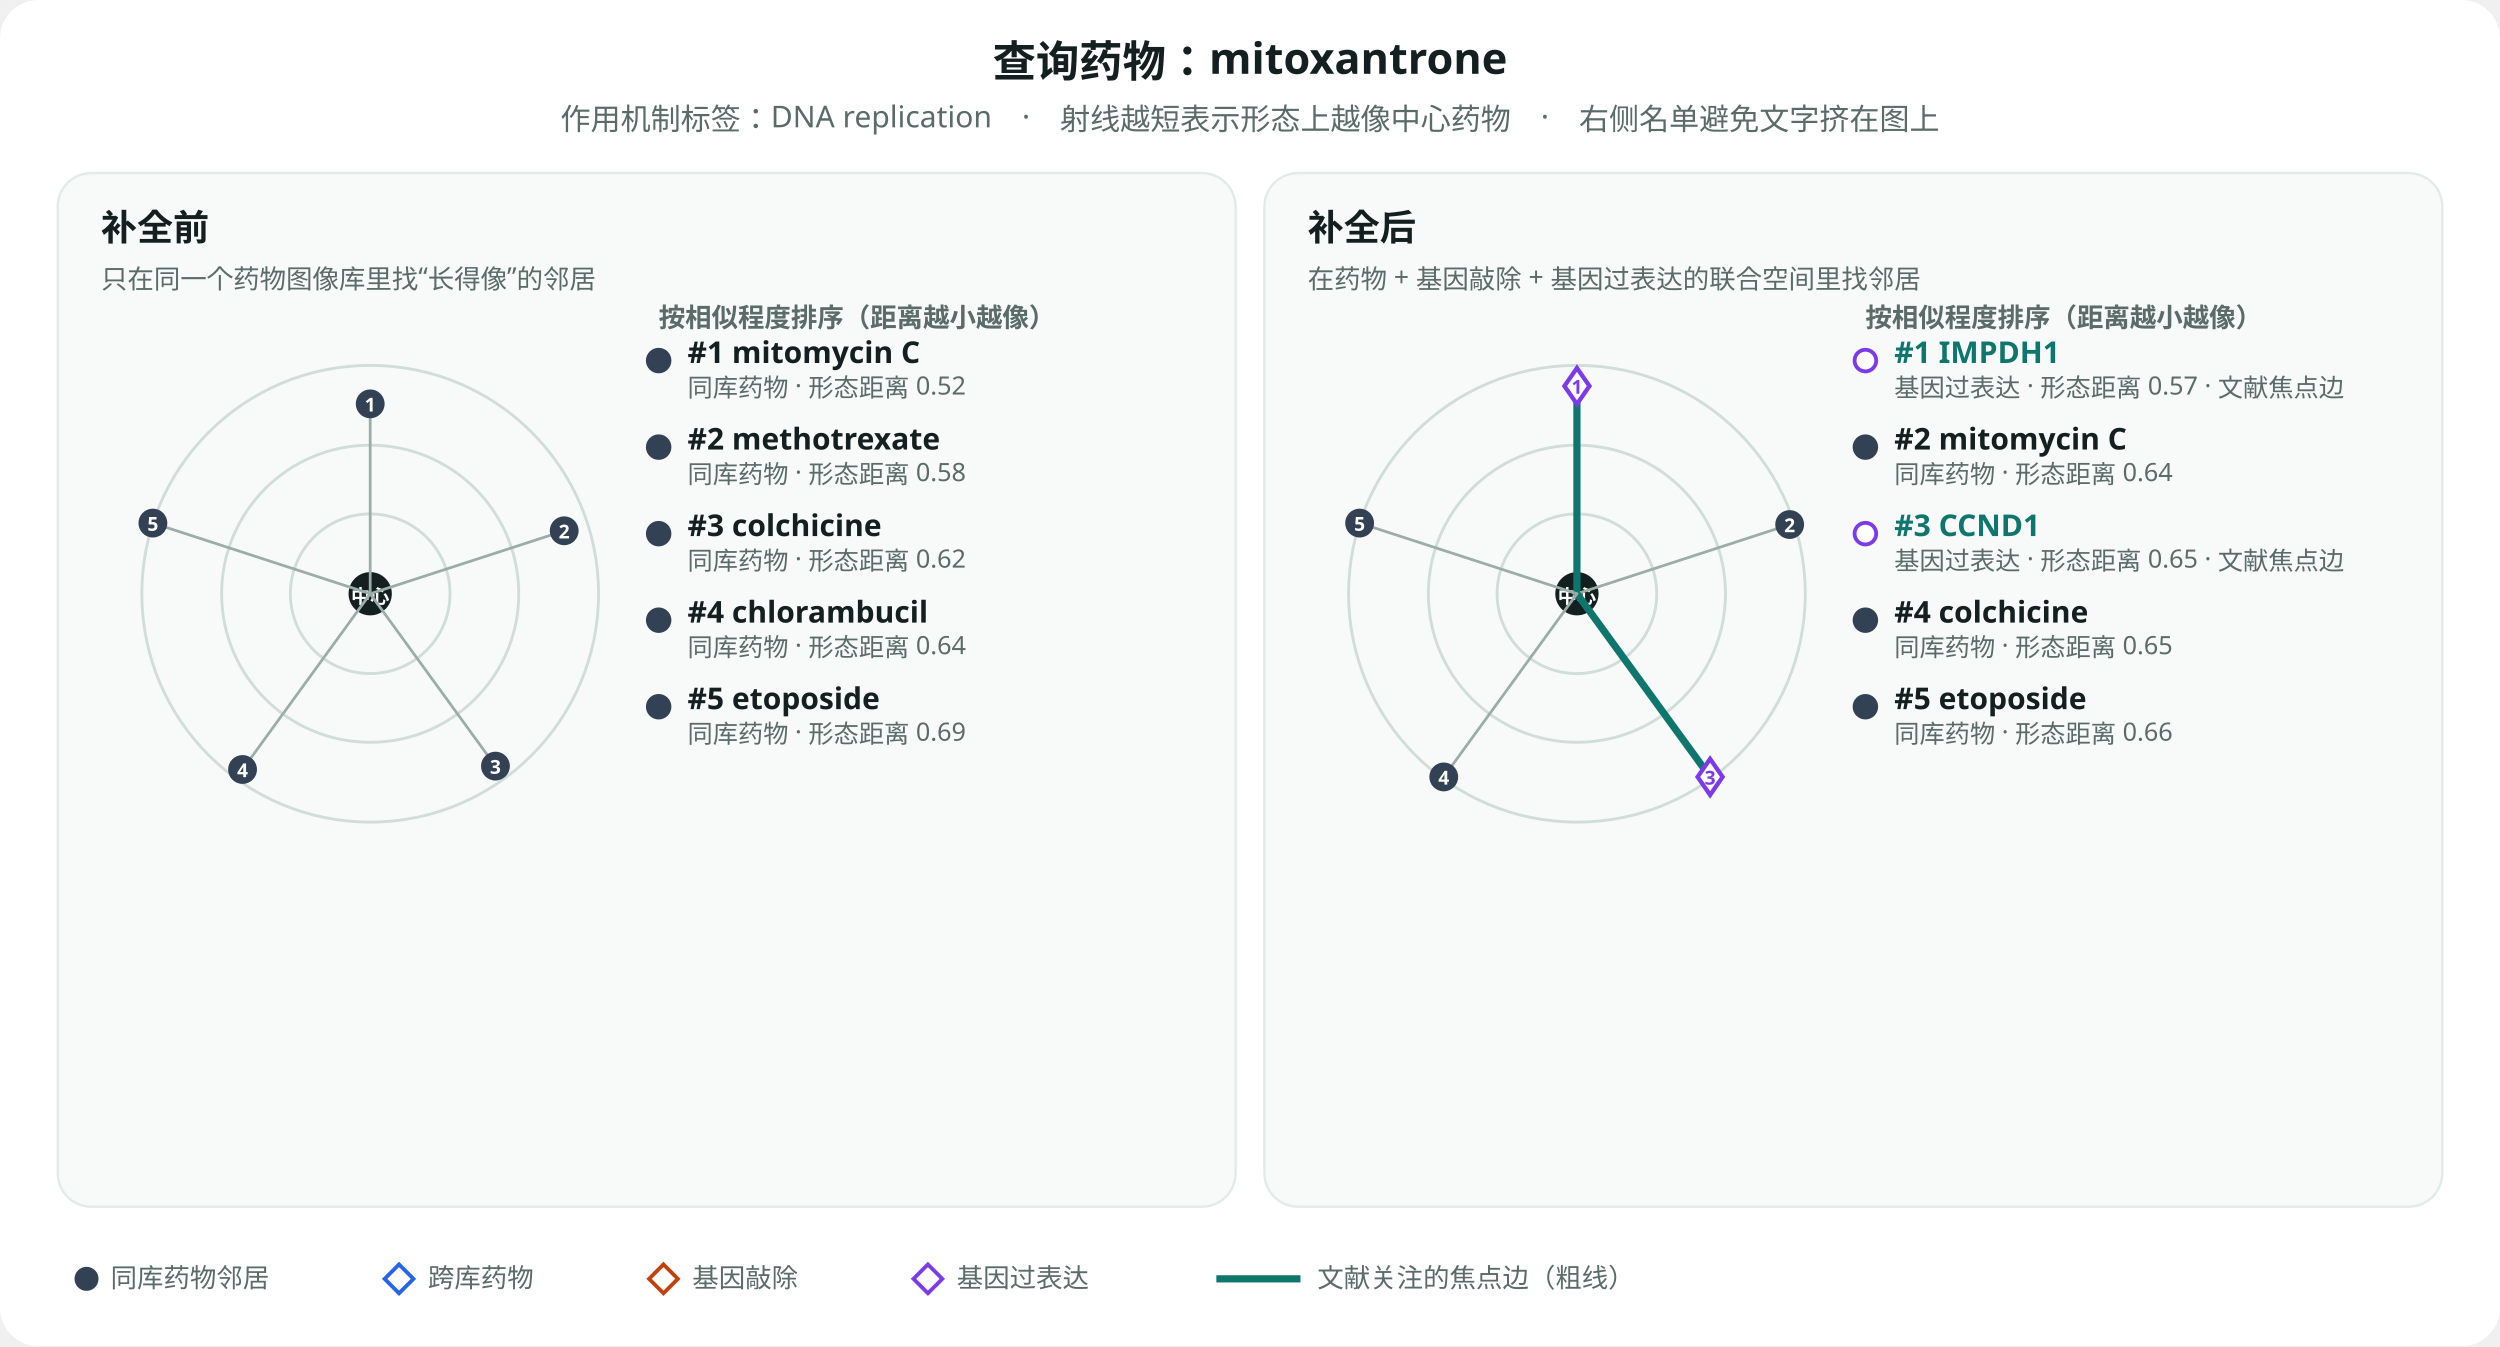
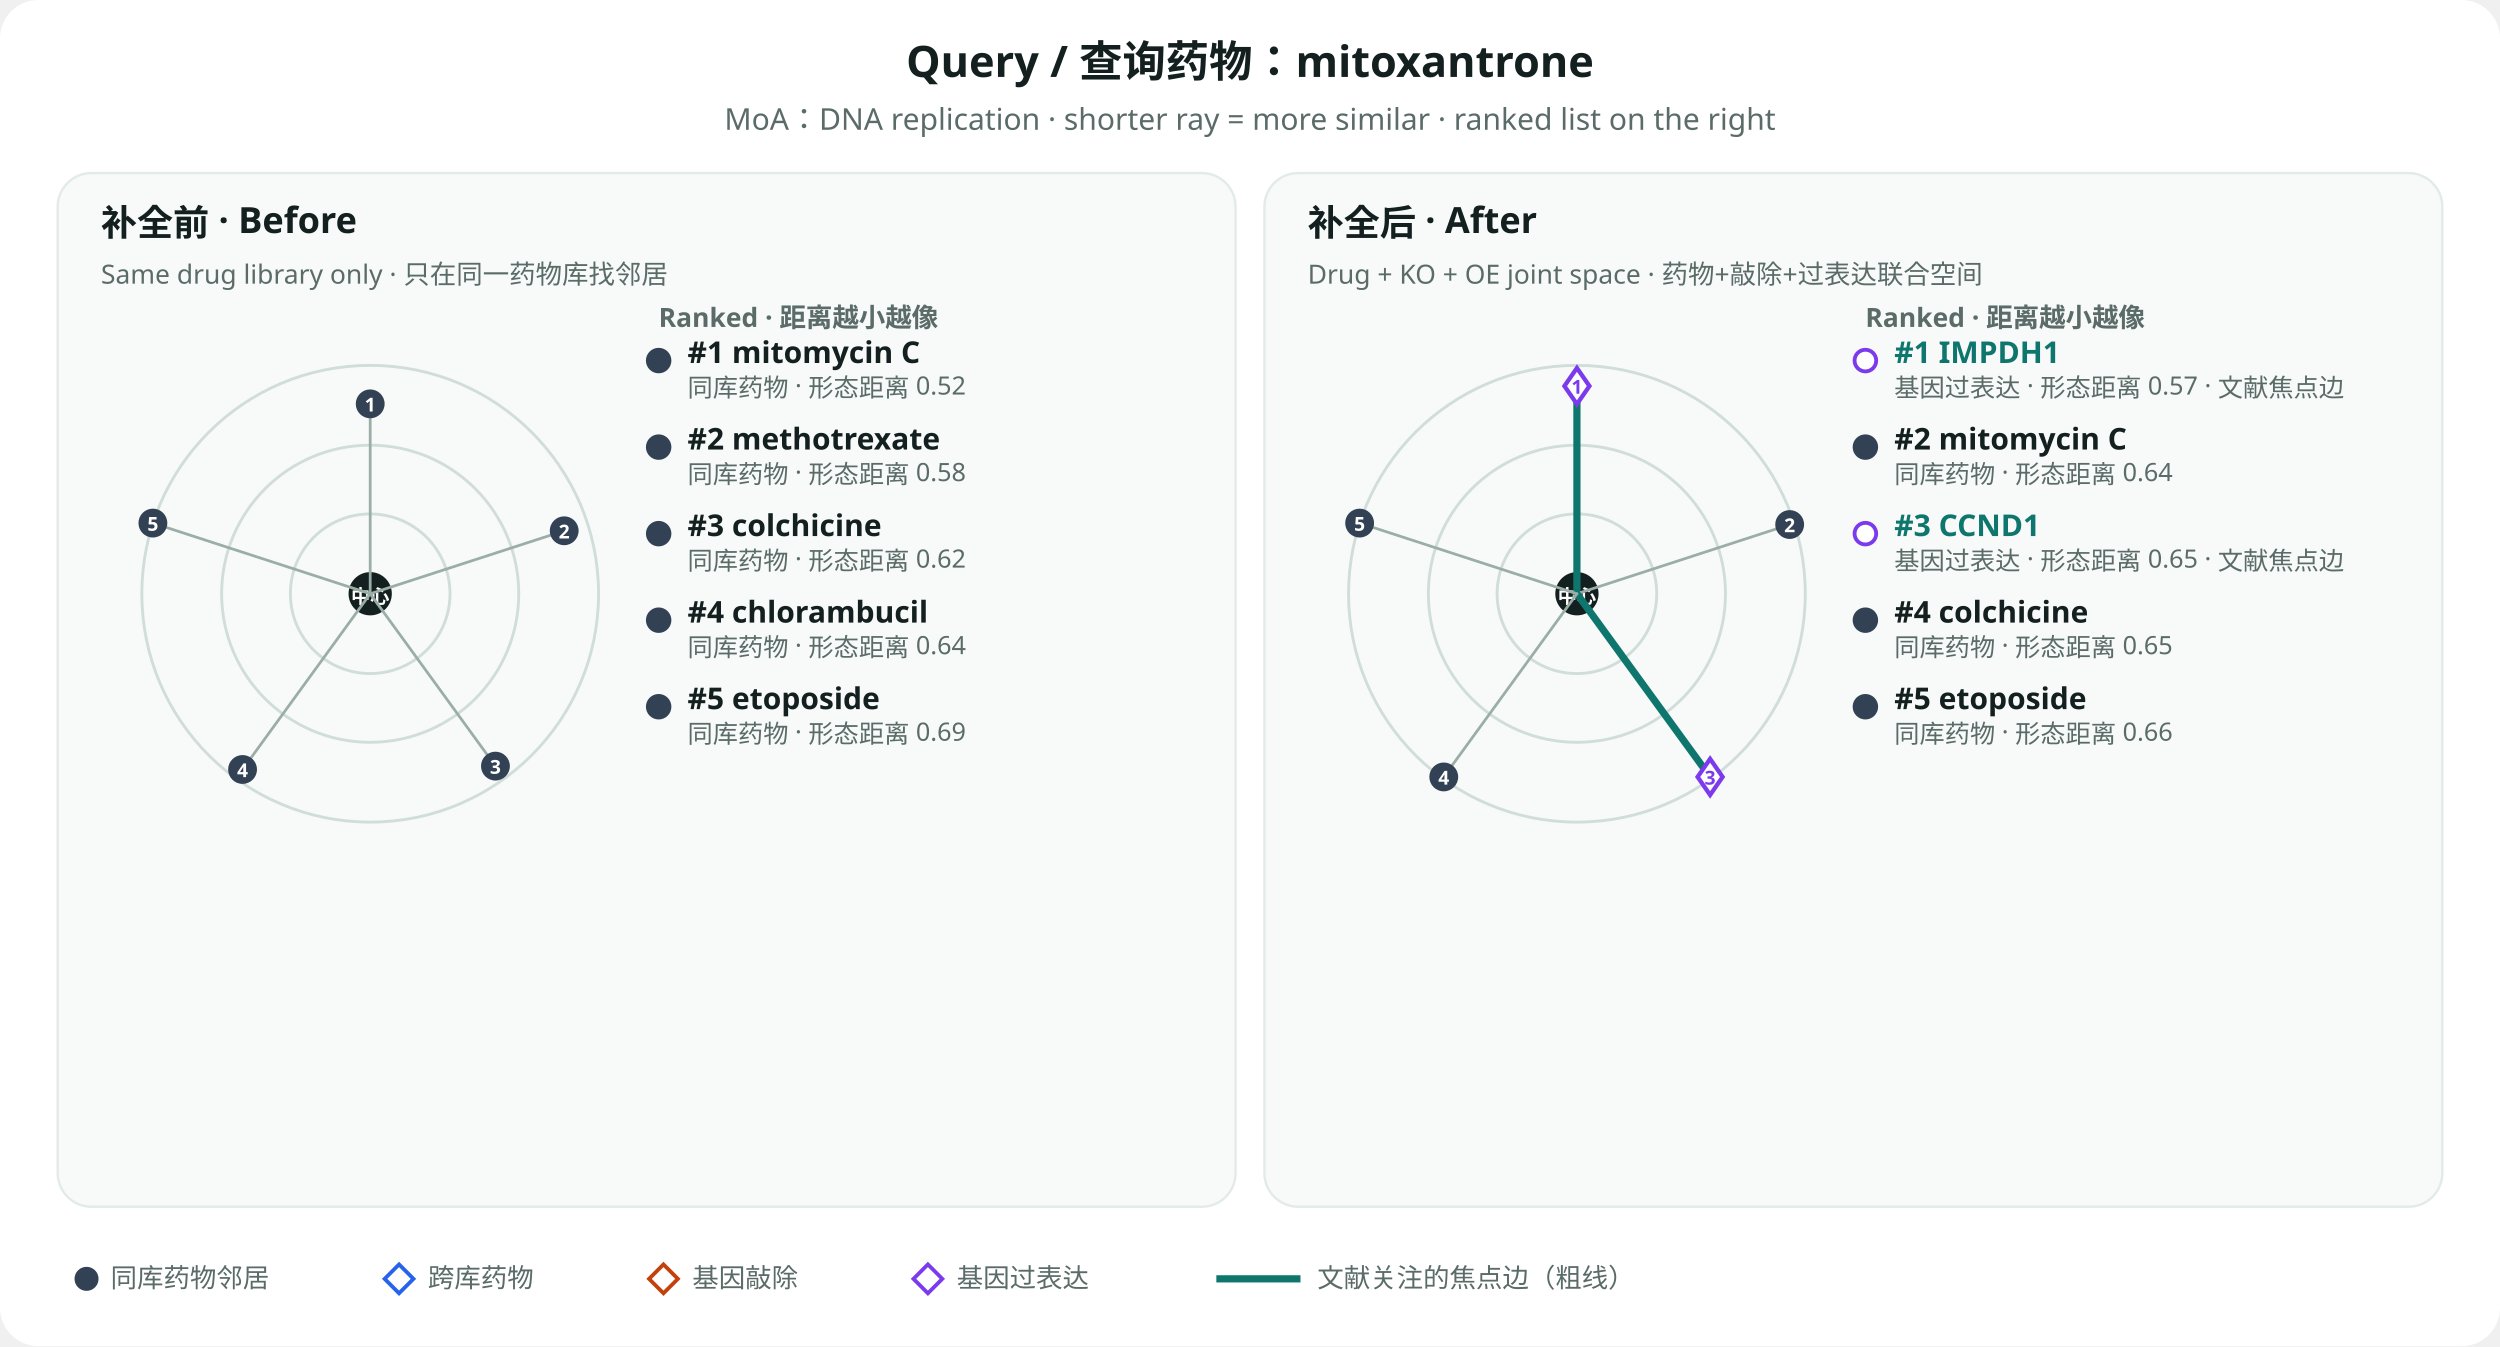
<svg xmlns="http://www.w3.org/2000/svg" width="1040" height="560" viewBox="0 0 1040 560" font-family="Sora, 'Noto Sans SC', 'PingFang SC', 'Microsoft YaHei', sans-serif">
  <rect width="100%" height="100%" rx="16" fill="#ffffff" />
  <text x="520.0" y="32" text-anchor="middle" font-size="18" font-weight="700" fill="#14201f">
-       查询药物：mitoxantrone
+       Query / 查询药物：mitoxantrone
    </text>
  <text x="520.0" y="54" text-anchor="middle" font-size="12.5" fill="#5a6b68">
-       作用机制标签：DNA replication　·　射线越短表示形态上越像中心药物　·　右侧名单避免文字挤在图上
+       MoA：DNA replication · shorter ray = more similar · ranked list on the right
    </text>
  <rect x="24" y="72" width="490" height="430" rx="14" fill="#f7faf9" stroke="#e2ebe7" />
-   <text x="42" y="100" font-size="15" font-weight="700" fill="#14201f">补全前</text>
-   <text x="42" y="120" font-size="11" fill="#5a6b68">只在同一个药物图像库里找“长得像”的邻居</text>
+   <text x="42" y="98" font-size="15" font-weight="700" fill="#14201f">补全前 · Before</text>
+   <text x="42" y="118" font-size="11" fill="#5a6b68">Same drug library only · 只在同一药物库找邻居</text>
  <circle cx="154" cy="247" r="33.2" fill="none" stroke="#d0ddd8" stroke-width="1.2" />
  <circle cx="154" cy="247" r="61.8" fill="none" stroke="#d0ddd8" stroke-width="1.2" />
  <circle cx="154" cy="247" r="95.0" fill="none" stroke="#d0ddd8" stroke-width="1.2" />
  <circle cx="154" cy="247" r="9" fill="#14201f" />
  <text x="154" y="251" text-anchor="middle" font-size="8" fill="#fff" font-weight="700">中心</text>
-   <text x="274" y="136" font-size="11" font-weight="650" fill="#5a6b68">按相似程度排序（距离越小越像）</text>
+   <text x="274" y="136" font-size="11" font-weight="650" fill="#5a6b68">Ranked · 距离越小越像</text>
  <line x1="154" y1="247" x2="154.0" y2="168.0" stroke="#9aada7" stroke-width="1.15" stroke-linecap="round" />
  <circle cx="154.0" cy="168.0" r="6" fill="#334155" />
  <text x="154.0" y="171.2" text-anchor="middle" font-size="8" fill="#fff" font-weight="700">1</text>
  <circle cx="274" cy="150" r="4.5" fill="#334155" stroke="#334155" stroke-width="1.6" />
  <text x="286" y="151" font-size="12.5" font-weight="550" fill="#14201f">#1  mitomycin C</text>
  <text x="286" y="165" font-size="10.5" fill="#5a6b68">同库药物 · 形态距离 0.52</text>
  <line x1="154" y1="247" x2="234.7" y2="220.8" stroke="#9aada7" stroke-width="1.15" stroke-linecap="round" />
  <circle cx="234.7" cy="220.8" r="6" fill="#334155" />
  <text x="234.7" y="224.0" text-anchor="middle" font-size="8" fill="#fff" font-weight="700">2</text>
  <circle cx="274" cy="186" r="4.5" fill="#334155" stroke="#334155" stroke-width="1.6" />
  <text x="286" y="187" font-size="12.5" font-weight="550" fill="#14201f">#2  methotrexate</text>
  <text x="286" y="201" font-size="10.5" fill="#5a6b68">同库药物 · 形态距离 0.58</text>
  <line x1="154" y1="247" x2="206.1" y2="318.7" stroke="#9aada7" stroke-width="1.15" stroke-linecap="round" />
  <circle cx="206.1" cy="318.7" r="6" fill="#334155" />
  <text x="206.1" y="321.9" text-anchor="middle" font-size="8" fill="#fff" font-weight="700">3</text>
  <circle cx="274" cy="222" r="4.5" fill="#334155" stroke="#334155" stroke-width="1.6" />
  <text x="286" y="223" font-size="12.5" font-weight="550" fill="#14201f">#3  colchicine</text>
  <text x="286" y="237" font-size="10.5" fill="#5a6b68">同库药物 · 形态距离 0.62</text>
  <line x1="154" y1="247" x2="100.9" y2="320.1" stroke="#9aada7" stroke-width="1.15" stroke-linecap="round" />
  <circle cx="100.9" cy="320.1" r="6" fill="#334155" />
  <text x="100.9" y="323.3" text-anchor="middle" font-size="8" fill="#fff" font-weight="700">4</text>
  <circle cx="274" cy="258" r="4.5" fill="#334155" stroke="#334155" stroke-width="1.6" />
  <text x="286" y="259" font-size="12.5" font-weight="550" fill="#14201f">#4  chlorambucil</text>
  <text x="286" y="273" font-size="10.5" fill="#5a6b68">同库药物 · 形态距离 0.64</text>
  <line x1="154" y1="247" x2="63.6" y2="217.6" stroke="#9aada7" stroke-width="1.15" stroke-linecap="round" />
  <circle cx="63.6" cy="217.6" r="6" fill="#334155" />
  <text x="63.6" y="220.8" text-anchor="middle" font-size="8" fill="#fff" font-weight="700">5</text>
  <circle cx="274" cy="294" r="4.5" fill="#334155" stroke="#334155" stroke-width="1.6" />
  <text x="286" y="295" font-size="12.5" font-weight="550" fill="#14201f">#5  etoposide</text>
  <text x="286" y="309" font-size="10.5" fill="#5a6b68">同库药物 · 形态距离 0.69</text>
  <rect x="526" y="72" width="490" height="430" rx="14" fill="#f7faf9" stroke="#e2ebe7" />
-   <text x="544" y="100" font-size="15" font-weight="700" fill="#14201f">补全后</text>
-   <text x="544" y="120" font-size="11" fill="#5a6b68">在药物 + 基因敲除 + 基因过表达的联合空间里找邻居</text>
+   <text x="544" y="98" font-size="15" font-weight="700" fill="#14201f">补全后 · After</text>
+   <text x="544" y="118" font-size="11" fill="#5a6b68">Drug + KO + OE joint space · 药物+敲除+过表达联合空间</text>
  <circle cx="656" cy="247" r="33.2" fill="none" stroke="#d0ddd8" stroke-width="1.2" />
  <circle cx="656" cy="247" r="61.8" fill="none" stroke="#d0ddd8" stroke-width="1.2" />
  <circle cx="656" cy="247" r="95.0" fill="none" stroke="#d0ddd8" stroke-width="1.2" />
  <circle cx="656" cy="247" r="9" fill="#14201f" />
  <text x="656" y="251" text-anchor="middle" font-size="8" fill="#fff" font-weight="700">中心</text>
-   <text x="776" y="136" font-size="11" font-weight="650" fill="#5a6b68">按相似程度排序（距离越小越像）</text>
+   <text x="776" y="136" font-size="11" font-weight="650" fill="#5a6b68">Ranked · 距离越小越像</text>
  <line x1="656" y1="247" x2="656.0" y2="160.6" stroke="#0f766e" stroke-width="3.0" stroke-linecap="round" />
  <polygon points="656.0,153.1 661.2,160.6 656.0,168.1 650.8,160.6" fill="#ffffff" stroke="#7c3aed" stroke-width="1.8" />
  <text x="656.0" y="163.8" text-anchor="middle" font-size="8" fill="#7c3aed" font-weight="700">1</text>
  <circle cx="776" cy="150" r="4.5" fill="#ffffff" stroke="#7c3aed" stroke-width="1.6" />
  <text x="788" y="151" font-size="12.5" font-weight="700" fill="#0f766e">#1  IMPDH1</text>
  <text x="788" y="165" font-size="10.5" fill="#5a6b68">基因过表达 · 形态距离 0.57 · 文献焦点边</text>
  <line x1="656" y1="247" x2="744.5" y2="218.2" stroke="#9aada7" stroke-width="1.15" stroke-linecap="round" />
  <circle cx="744.5" cy="218.2" r="6" fill="#334155" />
  <text x="744.5" y="221.4" text-anchor="middle" font-size="8" fill="#fff" font-weight="700">2</text>
  <circle cx="776" cy="186" r="4.5" fill="#334155" stroke="#334155" stroke-width="1.6" />
  <text x="788" y="187" font-size="12.5" font-weight="550" fill="#14201f">#2  mitomycin C</text>
  <text x="788" y="201" font-size="10.5" fill="#5a6b68">同库药物 · 形态距离 0.64</text>
  <line x1="656" y1="247" x2="711.4" y2="323.2" stroke="#0f766e" stroke-width="3.0" stroke-linecap="round" />
  <polygon points="711.4,315.7 716.6,323.2 711.4,330.7 706.2,323.2" fill="#ffffff" stroke="#7c3aed" stroke-width="1.8" />
  <text x="711.4" y="326.4" text-anchor="middle" font-size="8" fill="#7c3aed" font-weight="700">3</text>
  <circle cx="776" cy="222" r="4.5" fill="#ffffff" stroke="#7c3aed" stroke-width="1.6" />
  <text x="788" y="223" font-size="12.5" font-weight="700" fill="#0f766e">#3  CCND1</text>
  <text x="788" y="237" font-size="10.5" fill="#5a6b68">基因过表达 · 形态距离 0.65 · 文献焦点边</text>
  <line x1="656" y1="247" x2="600.6" y2="323.2" stroke="#9aada7" stroke-width="1.15" stroke-linecap="round" />
  <circle cx="600.6" cy="323.2" r="6" fill="#334155" />
  <text x="600.6" y="326.4" text-anchor="middle" font-size="8" fill="#fff" font-weight="700">4</text>
  <circle cx="776" cy="258" r="4.5" fill="#334155" stroke="#334155" stroke-width="1.6" />
  <text x="788" y="259" font-size="12.5" font-weight="550" fill="#14201f">#4  colchicine</text>
  <text x="788" y="273" font-size="10.5" fill="#5a6b68">同库药物 · 形态距离 0.65</text>
  <line x1="656" y1="247" x2="565.6" y2="217.6" stroke="#9aada7" stroke-width="1.15" stroke-linecap="round" />
  <circle cx="565.6" cy="217.6" r="6" fill="#334155" />
  <text x="565.6" y="220.8" text-anchor="middle" font-size="8" fill="#fff" font-weight="700">5</text>
  <circle cx="776" cy="294" r="4.5" fill="#334155" stroke="#334155" stroke-width="1.6" />
  <text x="788" y="295" font-size="12.5" font-weight="550" fill="#14201f">#5  etoposide</text>
  <text x="788" y="309" font-size="10.5" fill="#5a6b68">同库药物 · 形态距离 0.66</text>
  <g transform="translate(36,532)">
    <circle cx="0" cy="0" r="5" fill="#334155" />
    <text x="10" y="3.5" font-size="11" fill="#5a6b68">同库药物邻居</text>
    <polygon points="130,-6 136,0 130,6 124,0" fill="none" stroke="#2563eb" stroke-width="1.6" />
    <text x="142" y="3.5" font-size="11" fill="#5a6b68">跨库药物</text>
    <polygon points="240,-6 246,0 240,6 234,0" fill="none" stroke="#c2410c" stroke-width="1.6" />
    <text x="252" y="3.5" font-size="11" fill="#5a6b68">基因敲除</text>
    <polygon points="350,-6 356,0 350,6 344,0" fill="none" stroke="#7c3aed" stroke-width="1.6" />
    <text x="362" y="3.5" font-size="11" fill="#5a6b68">基因过表达</text>
    <line x1="470" y1="0" x2="505" y2="0" stroke="#0f766e" stroke-width="3" />
    <text x="512" y="3.5" font-size="11" fill="#5a6b68">文献关注的焦点边（粗线）</text>
  </g>
</svg>
